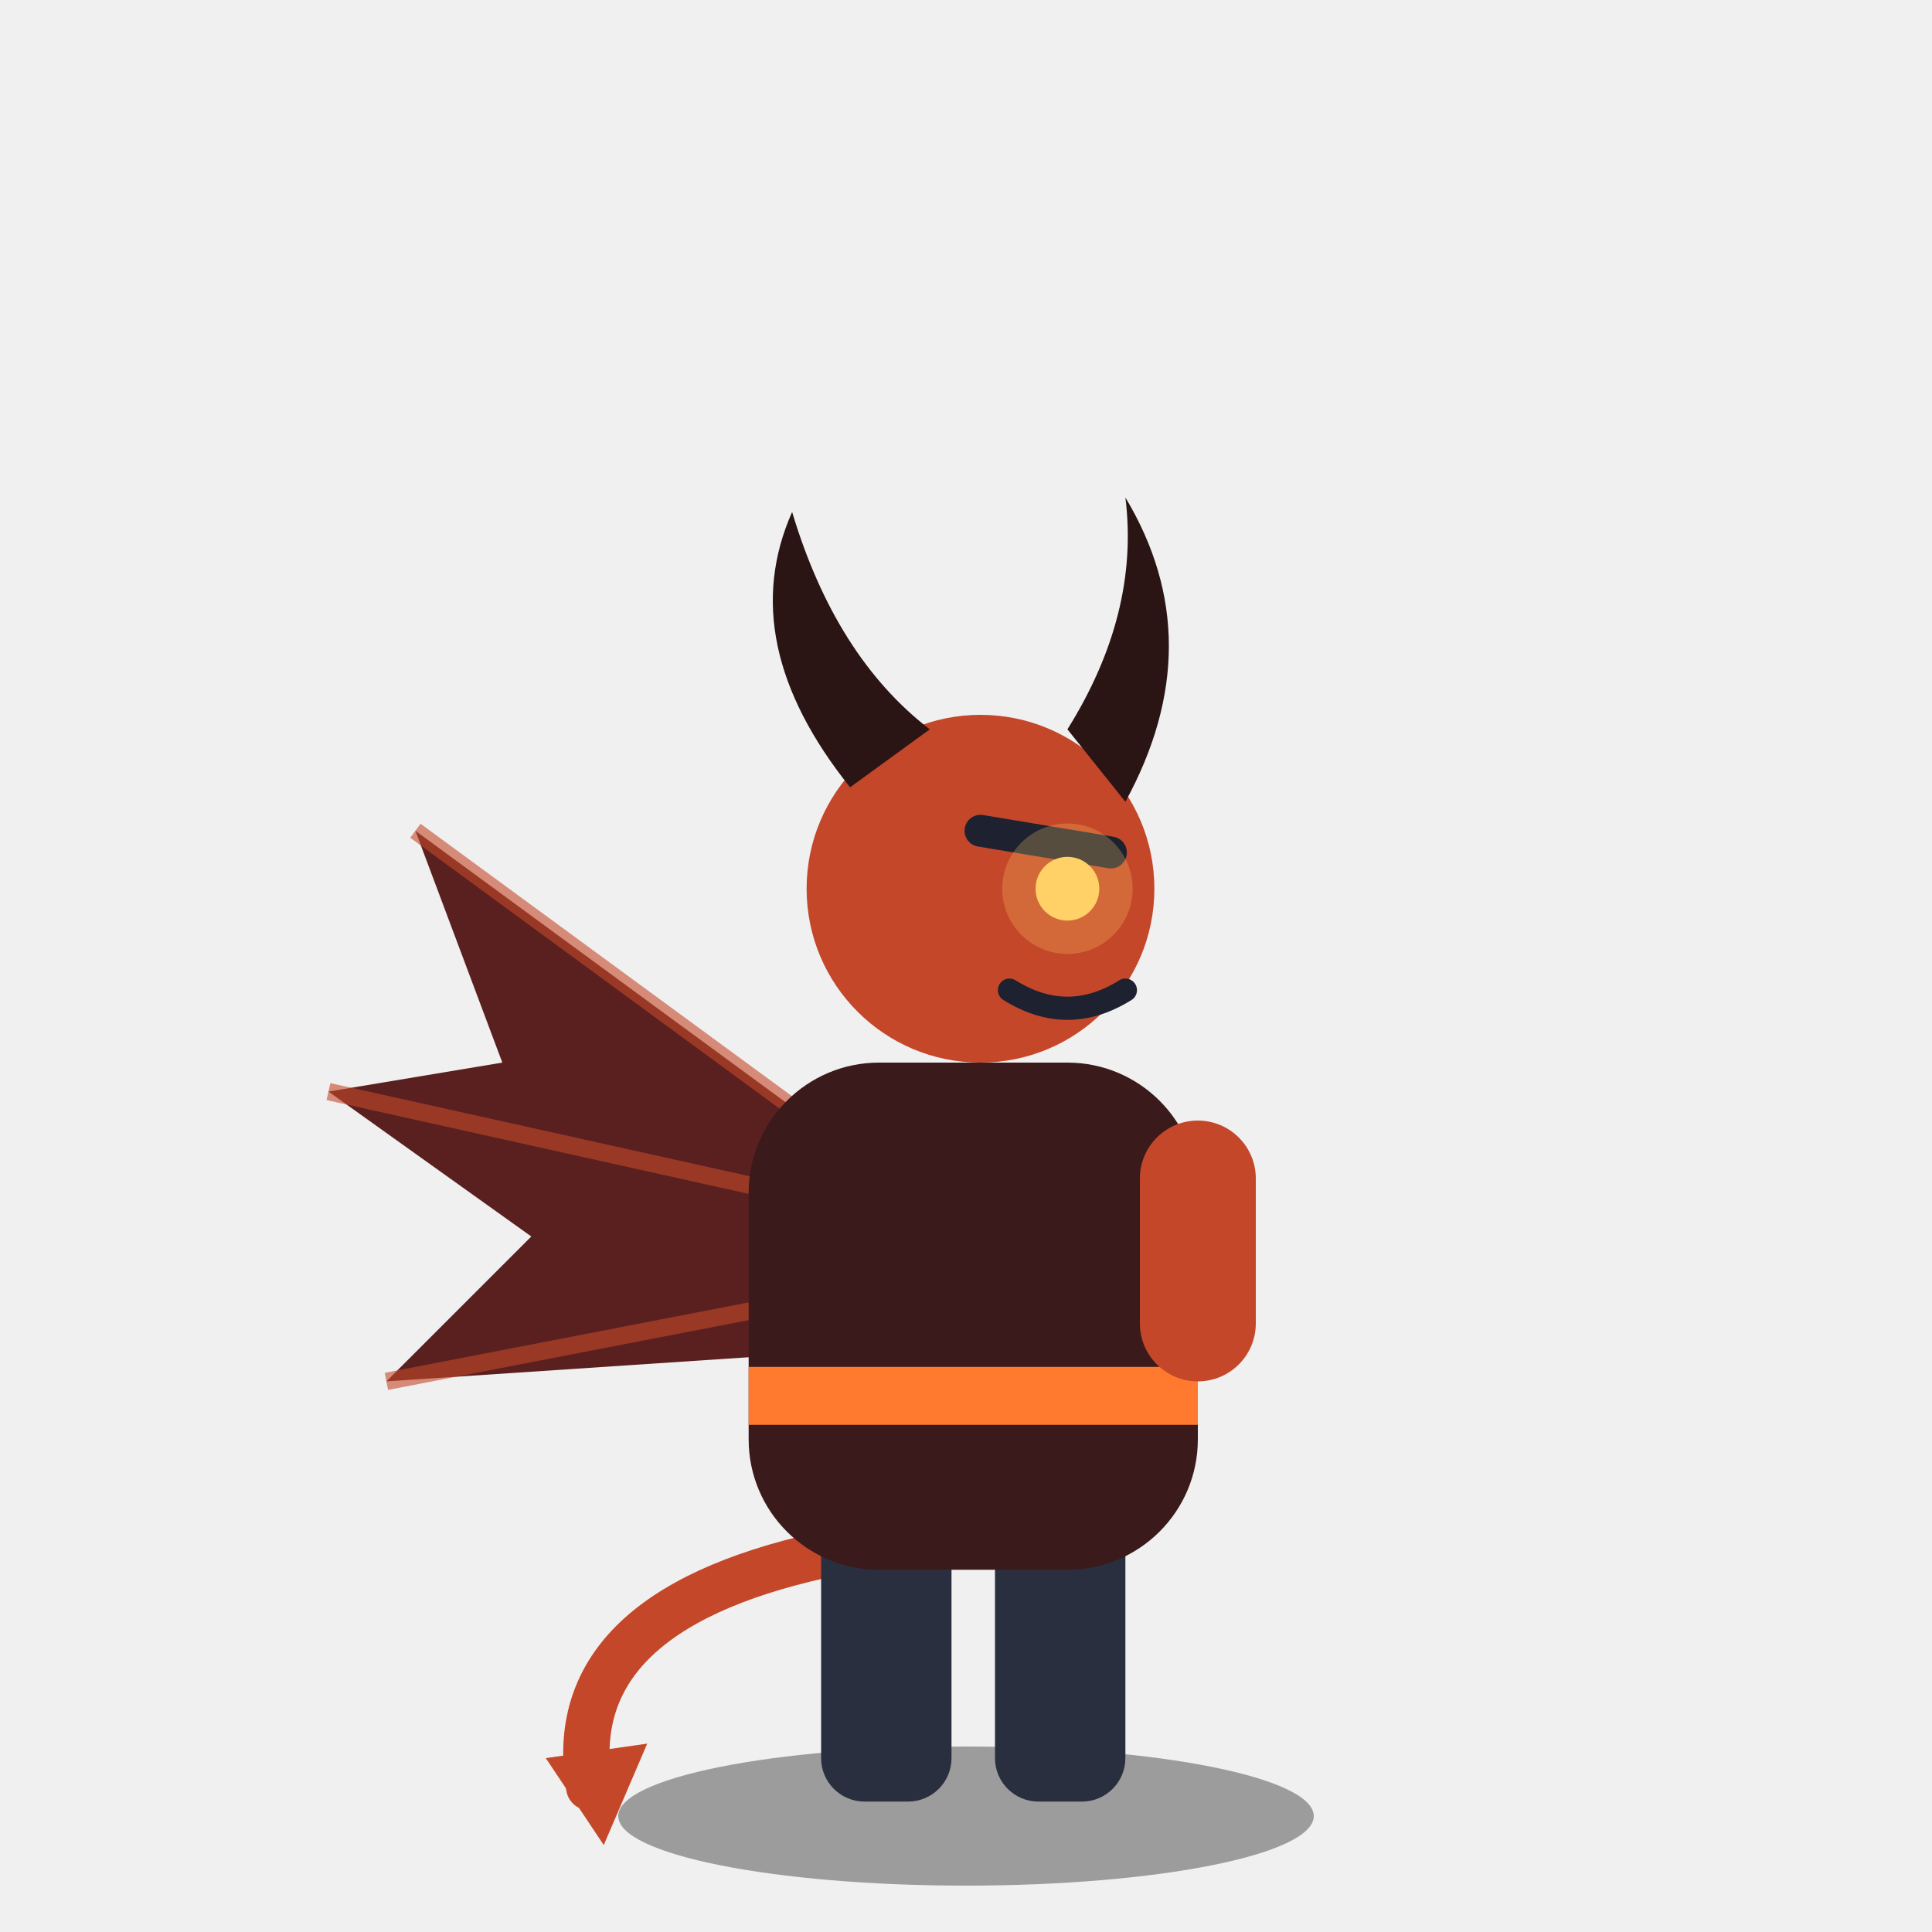
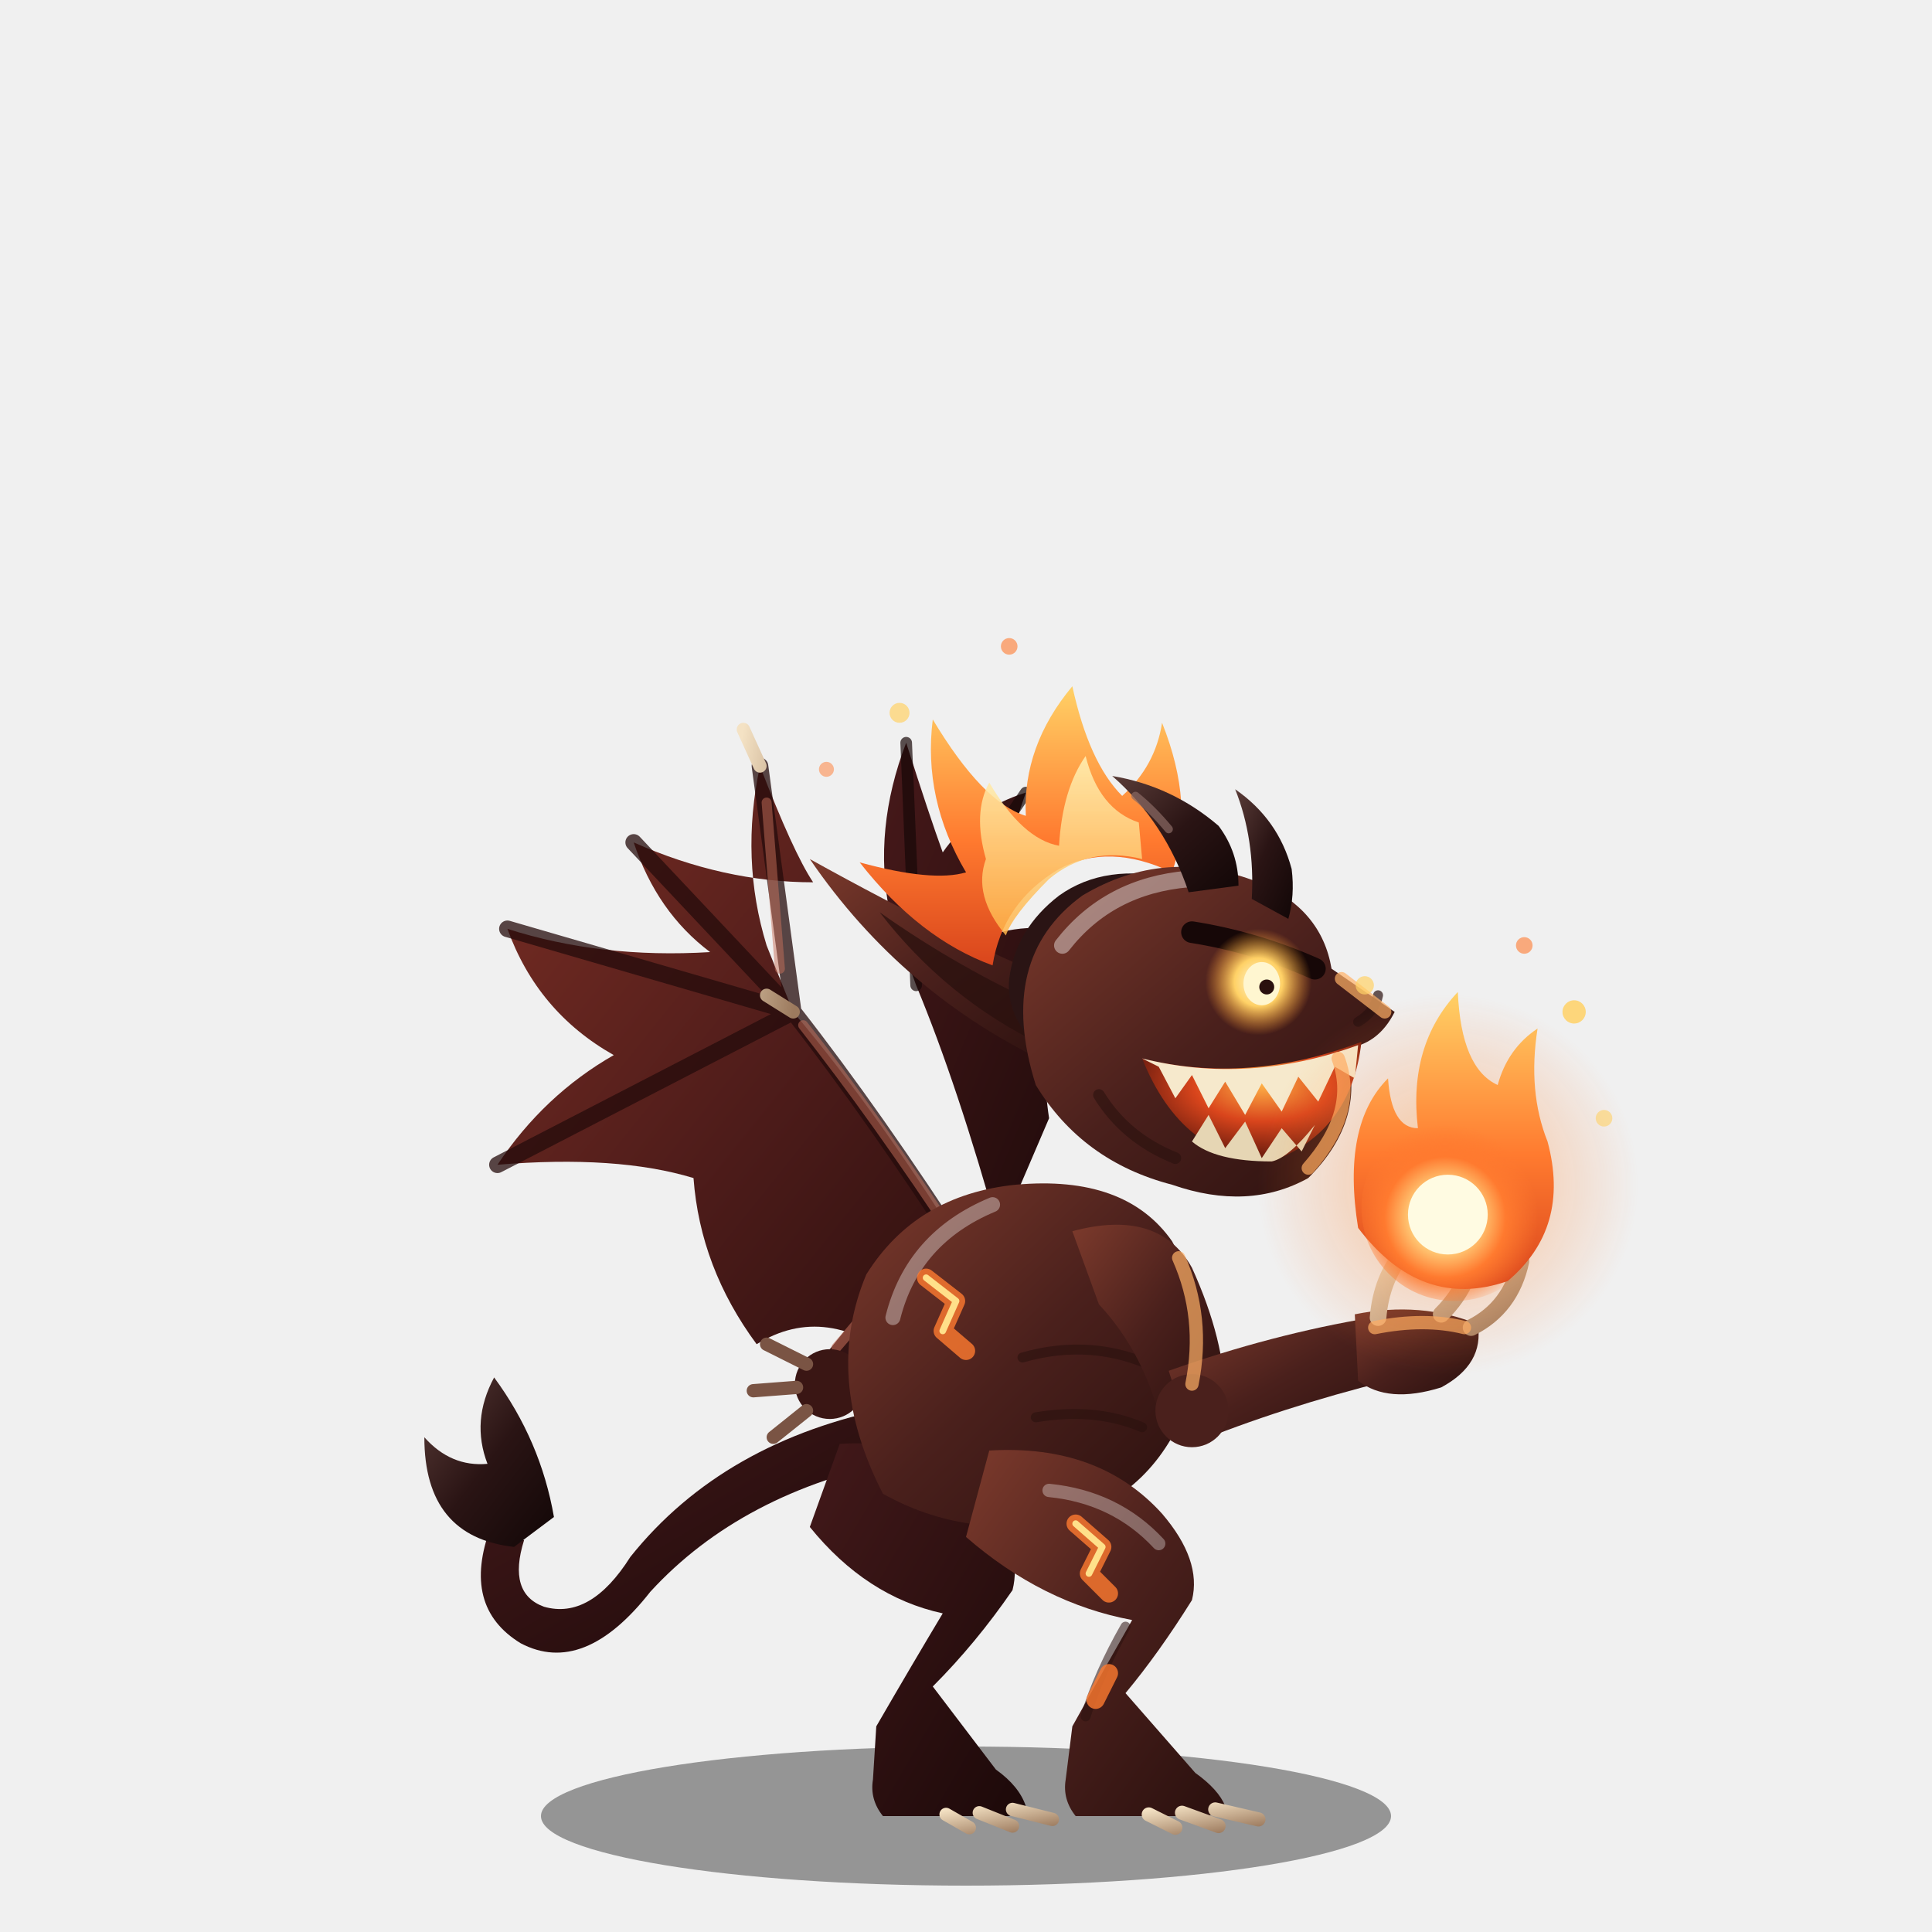
<svg xmlns="http://www.w3.org/2000/svg" viewBox="0 0 100 100" width="512" height="512">
-   <ellipse cx="50" cy="94" rx="18" ry="3.6" fill="#000" opacity=".35" />
-   <g transform="translate(50 94) scale(0.75) translate(-50 -94)">
-     <path d="M42 48 L12 26 L18 42 L6 44 L20 54 L10 64 L40 62 Z" fill="#5a2020" />
-     <path d="M42 48 L12 26 M42 52 L6 44 M41 58 L10 64" stroke="#c4472a" stroke-width="1.2" opacity=".6" />
-     <path d="M40 76 Q22 80 24 92" stroke="#c4472a" stroke-width="3.2" fill="none" stroke-linecap="round" />
-     <path d="M21 90 L25 96 L28 89 Z" fill="#c4472a" />
-     <rect x="40" y="73" width="9" height="20" rx="3" fill="#2a2f3f" />
-     <rect x="52" y="73" width="9" height="20" rx="3" fill="#2a2f3f" />
-     <rect x="35" y="42" width="31" height="35" rx="9" fill="#3a1a1a" />
-     <rect x="35" y="63" width="31" height="4" fill="#ff7a2f" />
-     <circle cx="51" cy="30" r="12" fill="#c4472a" />
-     <path d="M42 23 Q34 13 38 4 Q41 14 47.5 19 Z M57 19 Q62 11 61 3 Q67 13 61 24 Z" fill="#2a1414" />
-     <path d="M51 26 l9 1.5" stroke="#1d2130" stroke-width="2.2" stroke-linecap="round" />
-     <circle cx="57" cy="30" r="2.2" fill="#ffd166" />
-     <circle cx="57" cy="30" r="4.5" fill="#ffd166" opacity=".25" />
-     <path d="M53 37 q4 2.5 8 0" stroke="#1d2130" stroke-width="1.6" fill="none" stroke-linecap="round" />
-     <rect x="62" y="46" width="8" height="18" rx="4" fill="#c4472a" />
+   <defs>
+     <linearGradient id="ei-skin" x1="0" y1="0" x2="1" y2="1">
+       <stop offset="0" stop-color="#7c3a2c" />
+       <stop offset=".5" stop-color="#4a201c" />
+       <stop offset="1" stop-color="#2a100e" />
+     </linearGradient>
+     <linearGradient id="ei-skinD" x1="0" y1="0" x2="1" y2="1">
+       <stop offset="0" stop-color="#43191a" />
+       <stop offset="1" stop-color="#1c0909" />
+     </linearGradient>
+     <linearGradient id="ei-wing" x1="0" y1="0" x2="1" y2="1">
+       <stop offset="0" stop-color="#7a2e24" />
+       <stop offset=".55" stop-color="#4e1c1a" />
+       <stop offset="1" stop-color="#2c0f0e" />
+     </linearGradient>
+     <linearGradient id="ei-wingD" x1="0" y1="0" x2="1" y2="1">
+       <stop offset="0" stop-color="#47191a" />
+       <stop offset="1" stop-color="#1e0a0a" />
+     </linearGradient>
+     <linearGradient id="ei-horn" x1="0" y1="0" x2="1" y2="1">
+       <stop offset="0" stop-color="#5a3c38" />
+       <stop offset=".5" stop-color="#2a1414" />
+       <stop offset="1" stop-color="#120707" />
+     </linearGradient>
+     <linearGradient id="ei-nail" x1="0" y1="0" x2="1" y2="1">
+       <stop offset="0" stop-color="#f4e2c4" />
+       <stop offset="1" stop-color="#9c7a5e" />
+     </linearGradient>
+     <linearGradient id="ei-flame" x1="0" y1="1" x2="0" y2="0">
+       <stop offset="0" stop-color="#d9451c" />
+       <stop offset=".45" stop-color="#ff7a2f" />
+       <stop offset="1" stop-color="#ffd166" />
+     </linearGradient>
+     <linearGradient id="ei-flameIn" x1="0" y1="1" x2="0" y2="0">
+       <stop offset="0" stop-color="#ffb347" />
+       <stop offset="1" stop-color="#fff3b8" />
+     </linearGradient>
+     <radialGradient id="ei-ball" cx=".45" cy=".55" r=".5">
+       <stop offset="0" stop-color="#fffbe2" />
+       <stop offset=".3" stop-color="#ffe08a" />
+       <stop offset=".65" stop-color="#ff7a2f" />
+       <stop offset="1" stop-color="#ff7a2f" stop-opacity="0" />
+     </radialGradient>
+     <radialGradient id="ei-halo" cx=".5" cy=".5" r=".5">
+       <stop offset="0" stop-color="#ff9a3c" stop-opacity=".5" />
+       <stop offset="1" stop-color="#ff7a2f" stop-opacity="0" />
+     </radialGradient>
+     <radialGradient id="ei-eye" cx=".5" cy=".5" r=".5">
+       <stop offset="0" stop-color="#fff8d8" />
+       <stop offset=".45" stop-color="#ffd166" />
+       <stop offset="1" stop-color="#ff9a2f" stop-opacity="0" />
+     </radialGradient>
+     <radialGradient id="ei-maw" cx=".55" cy=".35" r=".7">
+       <stop offset="0" stop-color="#ffb347" />
+       <stop offset=".45" stop-color="#d9451c" />
+       <stop offset="1" stop-color="#4a0f0a" />
+     </radialGradient>
+   </defs>
+   <ellipse cx="50" cy="94" rx="22" ry="3.6" fill="#000" opacity=".38" />
+   <g stroke-linejoin="round" stroke-linecap="round" transform="translate(50 94) scale(.86) translate(-50 -94)">
+     <path d="M46 72.6 Q36.5 74.5 31 80.5 Q27 85.6 23.2 83.6 Q19.6 81.4 21.4 76.6 L23.4 77.4 Q22.4 80.6 24.6 81.4 Q27.4 82.2 29.8 78.4 Q35.4 71.4 45.6 69.4 Z" fill="url(#ei-skinD)" />
+     <path d="M22.8 77.8 Q17.4 77.2 17.4 71.2 Q19 73 21.2 72.8 Q20.2 70.2 21.6 67.6 Q24.4 71.4 25.2 76 Z" fill="url(#ei-horn)" />
+     <path d="M52 59 Q49.5 50 47 44 L45.4 39.6 Q44.4 34.6 46.4 29.4 Q47.8 33.8 48.6 36 Q50.4 33.4 53.6 32.4 Q52 37 51.4 41 Q54.4 40 57.4 41.2 Q54 45.4 55 52 Z" fill="url(#ei-wingD)" />
+     <path d="M47 44 L46.4 29.4 M47.6 41.2 L53.6 32.4 M50 45 L57.4 41.2" stroke="#170707" stroke-width=".7" fill="none" opacity=".7" />
+     <path d="M50.5 61 Q45 52 39.6 45.6 L38 41.6 Q36.4 36.4 37.6 30.8 Q39.6 36 40.8 37.8 Q35.4 37.8 30 35.4 Q31.4 39.6 34.6 42 Q28 42.4 22.4 40.6 Q24.2 45.6 28.8 48.2 Q24.6 50.6 21.8 54.8 Q29 54.2 33.6 55.6 Q34 61 37.4 65.6 Q41.6 63 46.2 66.8 Z" fill="url(#ei-wing)" />
+     <path d="M50 60.4 Q44.6 52 39.6 45.6 L37.6 30.8 M39.6 45.6 L30 35.4 M39.6 45.6 L22.4 40.6 M39.6 45.6 L21.8 54.8" stroke="#240b0b" stroke-width="1" fill="none" opacity=".75" />
+     <path d="M49.6 59.6 Q44.6 52 40.2 46.4 M38.8 43 L38 33" stroke="#c8705a" stroke-width=".6" fill="none" opacity=".5" />
+     <path d="M37.6 30.8 L36.6 28.6 M39.6 45.6 l-1.6 -1" stroke="url(#ei-nail)" stroke-width=".8" />
+     <path d="M53.4 58.4 Q47.8 58.6 45 62 Q43 64.4 41.4 66.4 L43.8 69 Q45.6 66.8 47.8 65.2 Q50.8 63.2 54.4 62.4 Z" fill="url(#ei-skinD)" />
+     <path d="M52 58.8 Q47.4 59.4 45.2 62.2 Q43.6 64.2 42.2 65.8" stroke="#c8705a" stroke-width=".6" fill="none" opacity=".55" />
+     <circle cx="41.8" cy="68" r="2.1" fill="#3a1614" />
+     <path d="M40.4 66.8 L38 65.6 M39.8 68.2 L37.2 68.4 M40.4 69.6 L38.4 71.2" stroke="#7a5444" stroke-width=".8" fill="none" />
+     <path d="M42.4 71.6 Q48.4 71.2 51.4 75.4 Q53.4 78 52.8 80.4 Q50.6 83.6 48 86.2 L51.8 91.2 Q53.2 92.2 53.6 93.4 L52.6 94 L45 94 Q44.2 93 44.4 91.8 L44.6 88.6 Q46.8 84.8 48.6 81.8 Q44 80.8 40.6 76.6 Z" fill="url(#ei-skinD)" />
+     <path d="M52.8 93.6 L55.2 94.2 M50.8 93.8 L52.8 94.6 M48.8 93.9 L50.2 94.7" stroke="url(#ei-nail)" stroke-width=".8" />
+     <path d="M45 74.6 Q41.4 67.6 44 61.4 Q47 56.6 53 56 Q59.6 55.4 62.4 59.4 Q64.8 63.8 63.4 69 Q61.4 74.6 56 76.2 Q50 77.4 45 74.6 Z" fill="url(#ei-skin)" />
+     <path d="M53.4 66.4 Q57.6 65.2 61.4 67 M54.2 70 Q57.8 69.4 60.6 70.6" stroke="#2a100e" stroke-width=".6" fill="none" opacity=".6" />
+     <path d="M45.6 64 Q46.8 59.2 51.6 57.2" stroke="#fff" stroke-width=".9" fill="none" opacity=".35" />
+     <path d="M51.4 72 Q58 71.6 61.8 75.8 Q64.2 78.6 63.6 81 Q61.6 84.2 59.6 86.6 L63.8 91.4 Q65.2 92.4 65.6 93.4 L64.6 94 L56.6 94 Q55.8 93 56 91.8 L56.4 88.6 Q58.4 85 60 82.2 Q54.6 81.2 50 77.2 Z" fill="url(#ei-skin)" />
+     <path d="M55 74.4 Q59 74.8 61.6 77.6" stroke="#fff" stroke-width=".8" fill="none" opacity=".32" />
+     <path d="M59.6 82.6 Q58 85.4 57.2 88" stroke="#2a100e" stroke-width=".6" fill="none" opacity=".55" />
+     <path d="M65 93.6 L67.6 94.2 M63 93.8 L65.2 94.6 M61 93.9 L62.6 94.7" stroke="url(#ei-nail)" stroke-width=".85" />
+     <path d="M56.6 76.4 l1.6 1.4 l-.8 1.6 l1.2 1.2 M47.6 61.6 l1.8 1.4 l-.8 1.8 l1.4 1.2 M58.6 85.4 l-.8 1.6" stroke="#ff7a2f" stroke-width="1.1" fill="none" opacity=".8" />
+     <path d="M56.6 76.4 l1.6 1.4 l-.8 1.6 M47.6 61.6 l1.8 1.4 l-.8 1.8" stroke="#ffe08a" stroke-width=".4" fill="none" />
+     <path d="M56.6 44.2 Q49.6 41.4 40.6 36.4 Q46.2 44.6 55.2 48.8 Z" fill="url(#ei-skin)" />
+     <path d="M55 45.4 Q49.6 43 44.8 39.6 Q48.8 44.8 54.6 47.6 Z" fill="#2a100e" opacity=".75" />
+     <path d="M62.4 37.2 Q58.6 35.4 55.6 37 Q52.2 39 51.6 42.8 Q47.2 41.2 43.6 36.6 Q48 37.8 50 37.2 Q47.4 32.8 48 28 Q51 33 53.6 33.8 Q53.4 29.6 56.4 26 Q57.4 30.6 59.4 32.6 Q61.4 30.8 61.8 28.2 Q63.8 33.2 62.4 37.2 Z" fill="url(#ei-flame)" />
+     <path d="M60.6 36.4 Q57.4 35.6 55 37.6 Q52.8 39.8 52.4 41 Q50.4 38.6 51.2 36.4 Q50.4 33.6 51.4 31.8 Q53.4 35.2 55.6 35.6 Q55.8 32.2 57.2 30.2 Q58 33.4 60.4 34.2 Z" fill="url(#ei-flameIn)" opacity=".85" />
+     <path d="M62.6 37.6 Q58.4 36.6 55.6 38.6 Q53 40.6 52.6 43.6 Q52.4 45.6 54 47.4 L56.6 44 Z" fill="#2a1414" />
+     <path d="M54.2 50 Q51.8 42.4 57 38.6 Q62 35.6 67.6 37.8 Q71.4 39.4 72 43 L75.8 45.6 Q74.8 47.6 72.8 47.8 Q74.2 52 70.6 55.6 Q67 57.6 62.4 56 Q57 54.6 54.2 50 Z" fill="url(#ei-skin)" />
+     <path d="M55.8 41.6 Q58.6 38 63.4 37.6" stroke="#fff" stroke-width="1" fill="none" opacity=".4" />
+     <path d="M58 50.6 Q59.6 53.2 62.6 54.4" stroke="#2a100e" stroke-width=".7" fill="none" opacity=".6" />
+     <path d="M63.4 38.4 Q62 34.2 58.8 31.4 Q62.4 32 65.2 34.4 Q66.4 36 66.4 38 Z" fill="url(#ei-horn)" />
+     <path d="M67.2 38.8 Q67.4 35.2 66.2 32.2 Q68.8 34 69.6 37 Q69.8 38.6 69.4 40 Z" fill="url(#ei-horn)" />
+     <path d="M62.2 34.6 Q61.2 33.4 60.2 32.6" stroke="#8a6a64" stroke-width=".5" fill="none" opacity=".7" />
+     <path d="M63.6 40.8 Q67.4 41.4 71 43" stroke="#160707" stroke-width="1.3" fill="none" />
+     <circle cx="67.6" cy="43.8" r="3.2" fill="url(#ei-eye)" />
+     <ellipse cx="67.8" cy="43.9" rx="1.1" ry="1.3" fill="#fff6d0" />
+     <circle cx="68.1" cy="44.1" r=".45" fill="#2a100e" />
+     <path d="M60.6 48.4 Q67 50 73.8 47.4 Q73.2 52.8 68.4 54.6 Q63 54.4 60.6 48.4 Z" fill="url(#ei-maw)" />
+     <path d="M61.6 48.9 L62.6 50.8 L63.6 49.4 L64.6 51.4 L65.6 49.8 L66.8 51.8 L67.8 49.9 L69 51.6 L70 49.5 L71.2 51 L72.2 48.9 L73.4 49.6 L73.6 47.6 Q67 50 60.6 48.4 Z" fill="#f6e9cc" />
+     <path d="M63.6 53.4 L64.6 51.8 L65.6 53.8 L66.8 52.2 L67.8 54.4 L69 52.6 L70.2 54 L71 52.4 Q69.4 54.4 68.4 54.6 Q65 54.6 63.6 53.4 Z" fill="#e6d6b4" />
+     <path d="M73.6 46.2 Q74.6 45.6 74.8 44.6" stroke="#2a100e" stroke-width=".6" fill="none" opacity=".7" />
+     <path d="M56.4 58.8 Q61.6 57.4 63.6 61 Q65.6 65.4 65.6 69 L61.8 70.6 Q60.8 66.2 58 63.2 Z" fill="url(#ei-skin)" />
+     <path d="M62.2 67.2 Q68.4 65 74.4 64 L75.4 67.8 Q69 69.4 63.6 71.6 Z" fill="url(#ei-skin)" />
+     <circle cx="63.6" cy="69.6" r="2.2" fill="#4a201c" />
+     <path d="M73.4 63.8 Q77.4 63 80.8 64.4 Q81.2 66.8 78.6 68.2 Q75.4 69.2 73.6 67.8 Z" fill="url(#ei-skin)" />
+     <path d="M80.4 64.6 Q82.8 63.4 83.4 60.6 M78.6 63.8 Q80.6 61.8 80.6 59.2 M74.8 64 Q75 61.6 76.4 60" stroke="url(#ei-nail)" stroke-width="1" fill="none" />
+     <path d="M62.8 60.4 Q64.4 64 63.6 68 M72.4 48.4 Q73.6 51.6 70.6 55 M74.6 64.6 Q77.6 64 80 64.6 M72.6 43.6 L75.2 45.6" stroke="#ffb066" stroke-width=".8" fill="none" opacity=".7" />
+     <circle cx="79" cy="56" r="11.5" fill="url(#ei-halo)" />
+     <path d="M73.6 58.6 Q72.6 52.4 75.4 49.6 Q75.6 52.6 77.2 52.6 Q76.6 47.6 79.6 44.4 Q79.8 49 82 50 Q82.6 47.8 84.4 46.6 Q83.8 50.4 85 53.4 Q86.4 58.6 82.6 61.8 Q77.4 63.6 73.6 58.6 Z" fill="url(#ei-flame)" />
+     <circle cx="79.4" cy="57.4" r="5.6" fill="url(#ei-ball)" />
+     <circle cx="79" cy="57.8" r="2.4" fill="#fffbe2" />
+     <g fill="#ffd166">
+       <circle cx="86.6" cy="45.6" r=".7" opacity=".85" />
+       <circle cx="74" cy="44" r=".55" opacity=".7" />
+       <circle cx="88.4" cy="52" r=".5" opacity=".6" />
+       <circle cx="46" cy="27.6" r=".6" opacity=".7" />
+     </g>
+     <g fill="#ff7a2f">
+       <circle cx="83.6" cy="41.6" r=".5" opacity=".6" />
+       <circle cx="52.6" cy="23.6" r=".5" opacity=".6" />
+       <circle cx="41.6" cy="31" r=".45" opacity=".5" />
+     </g>
  </g>
</svg>
